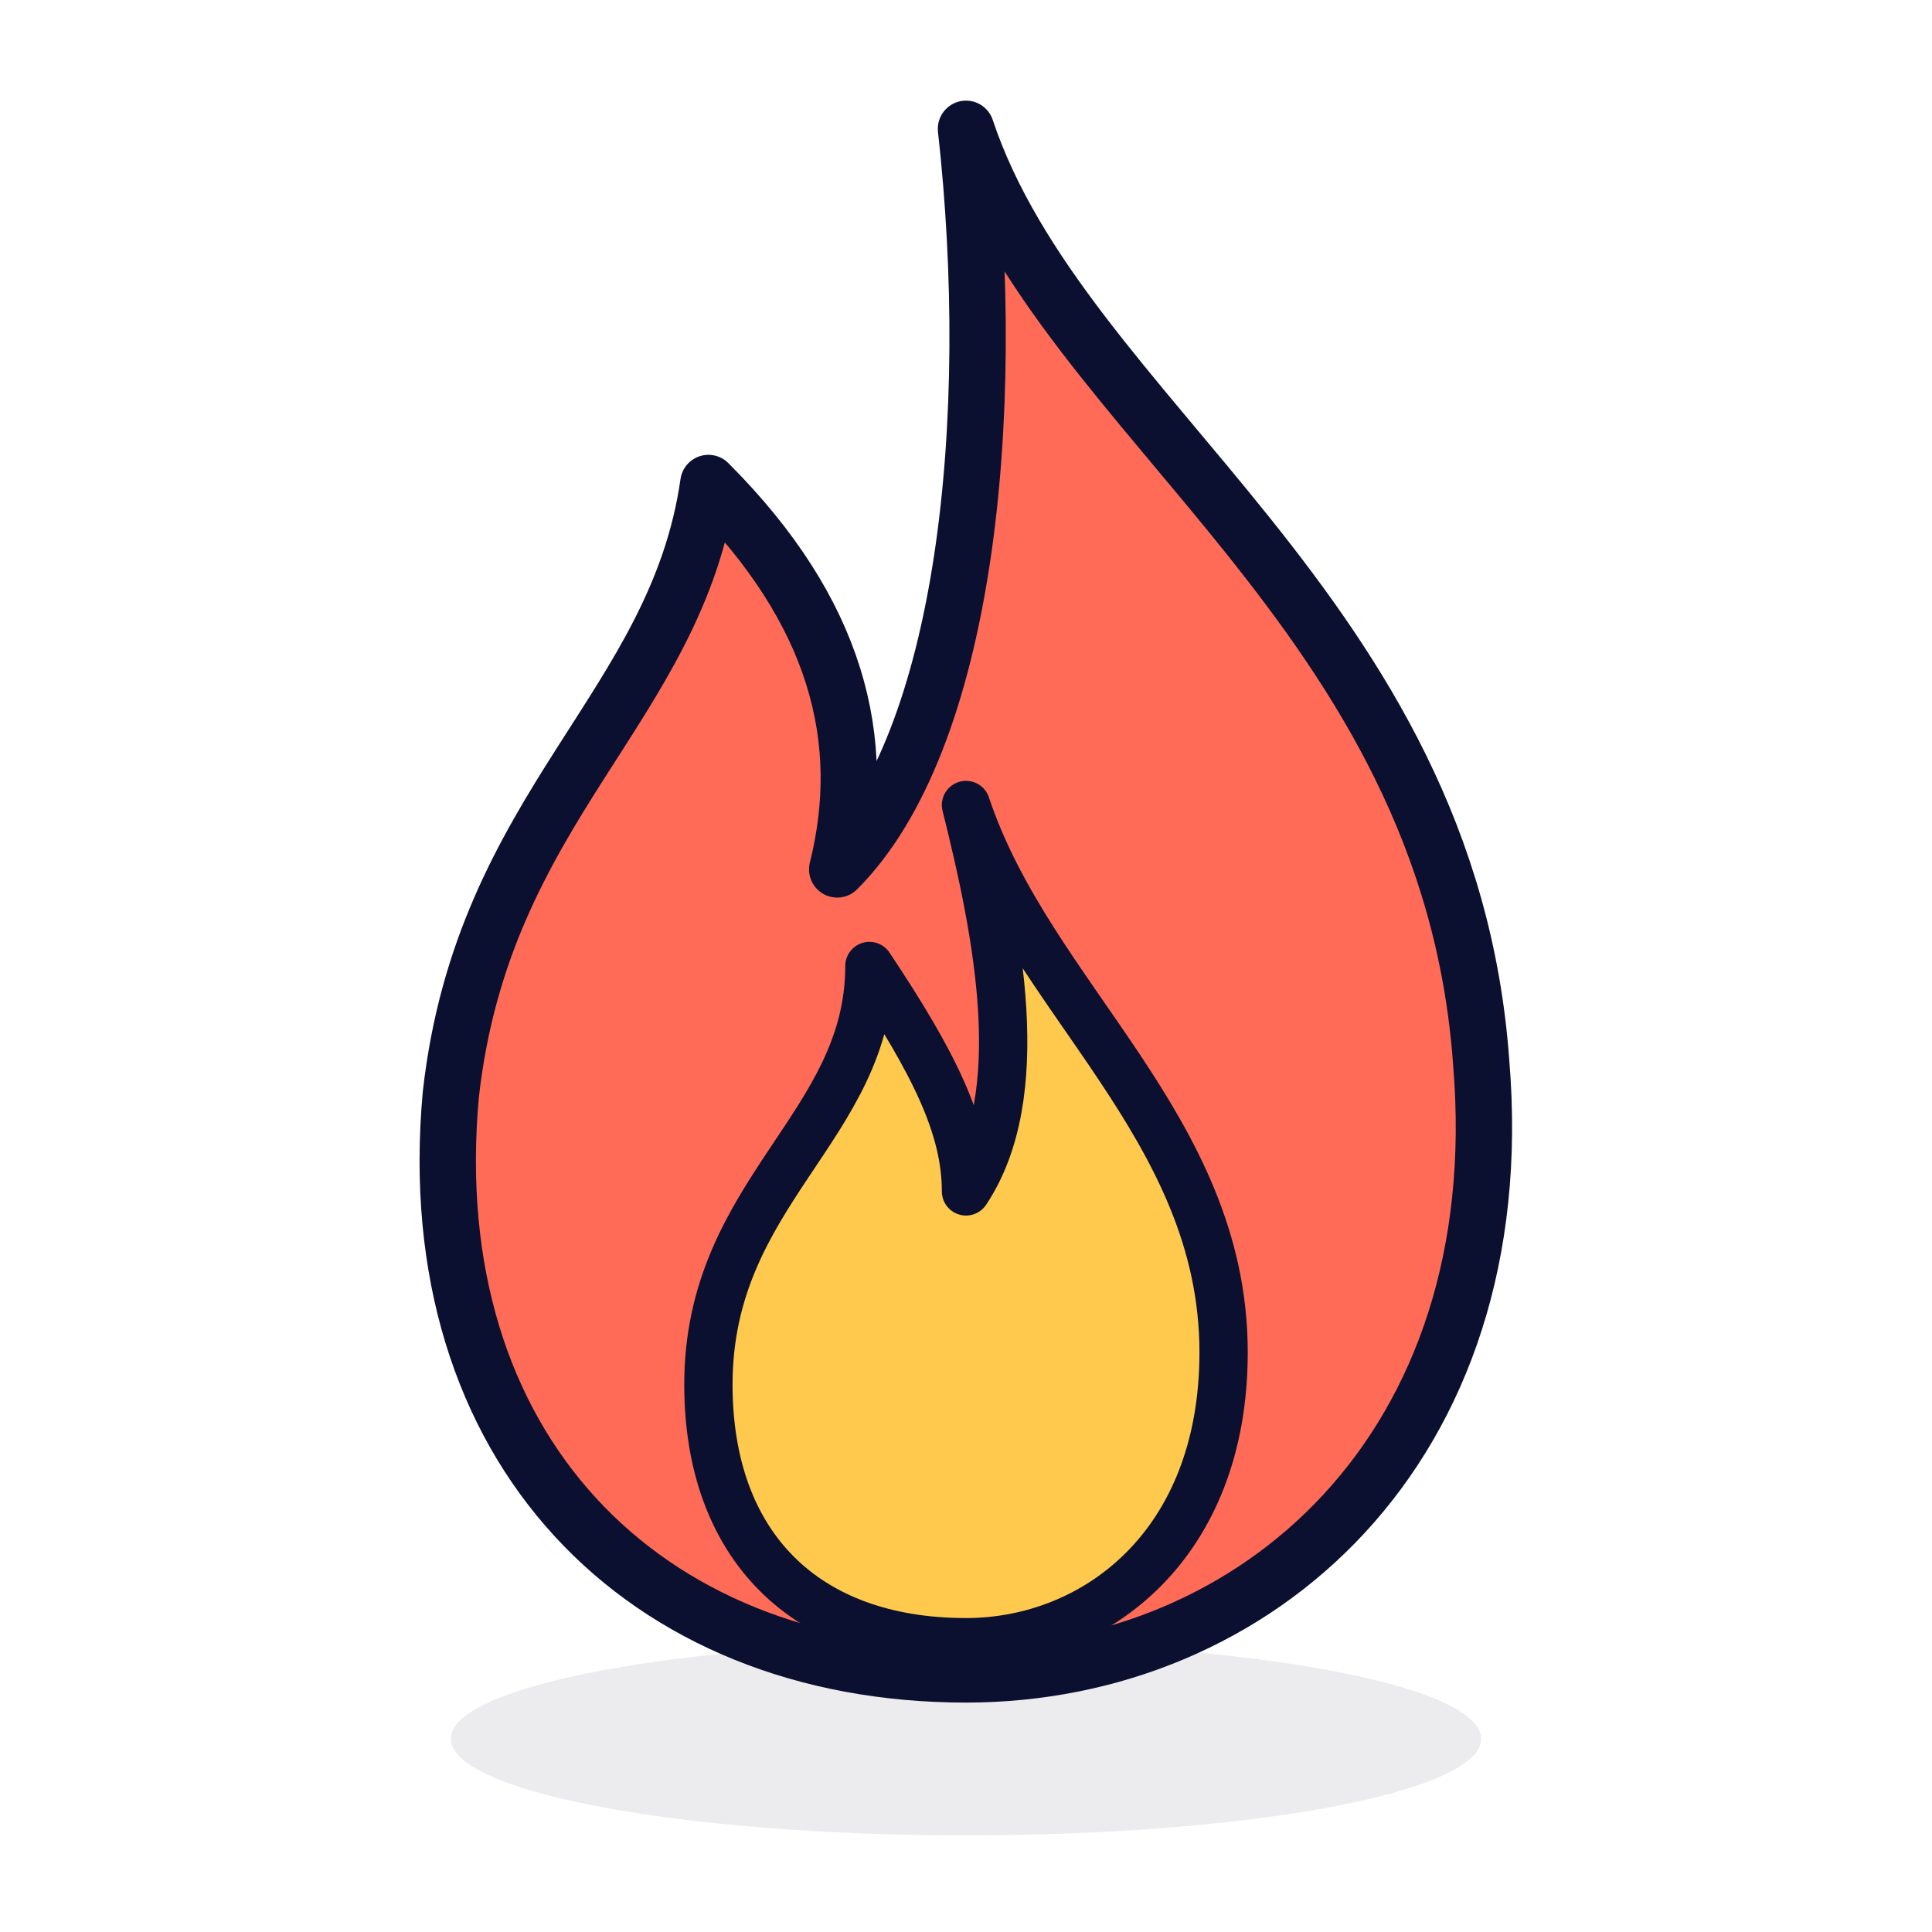
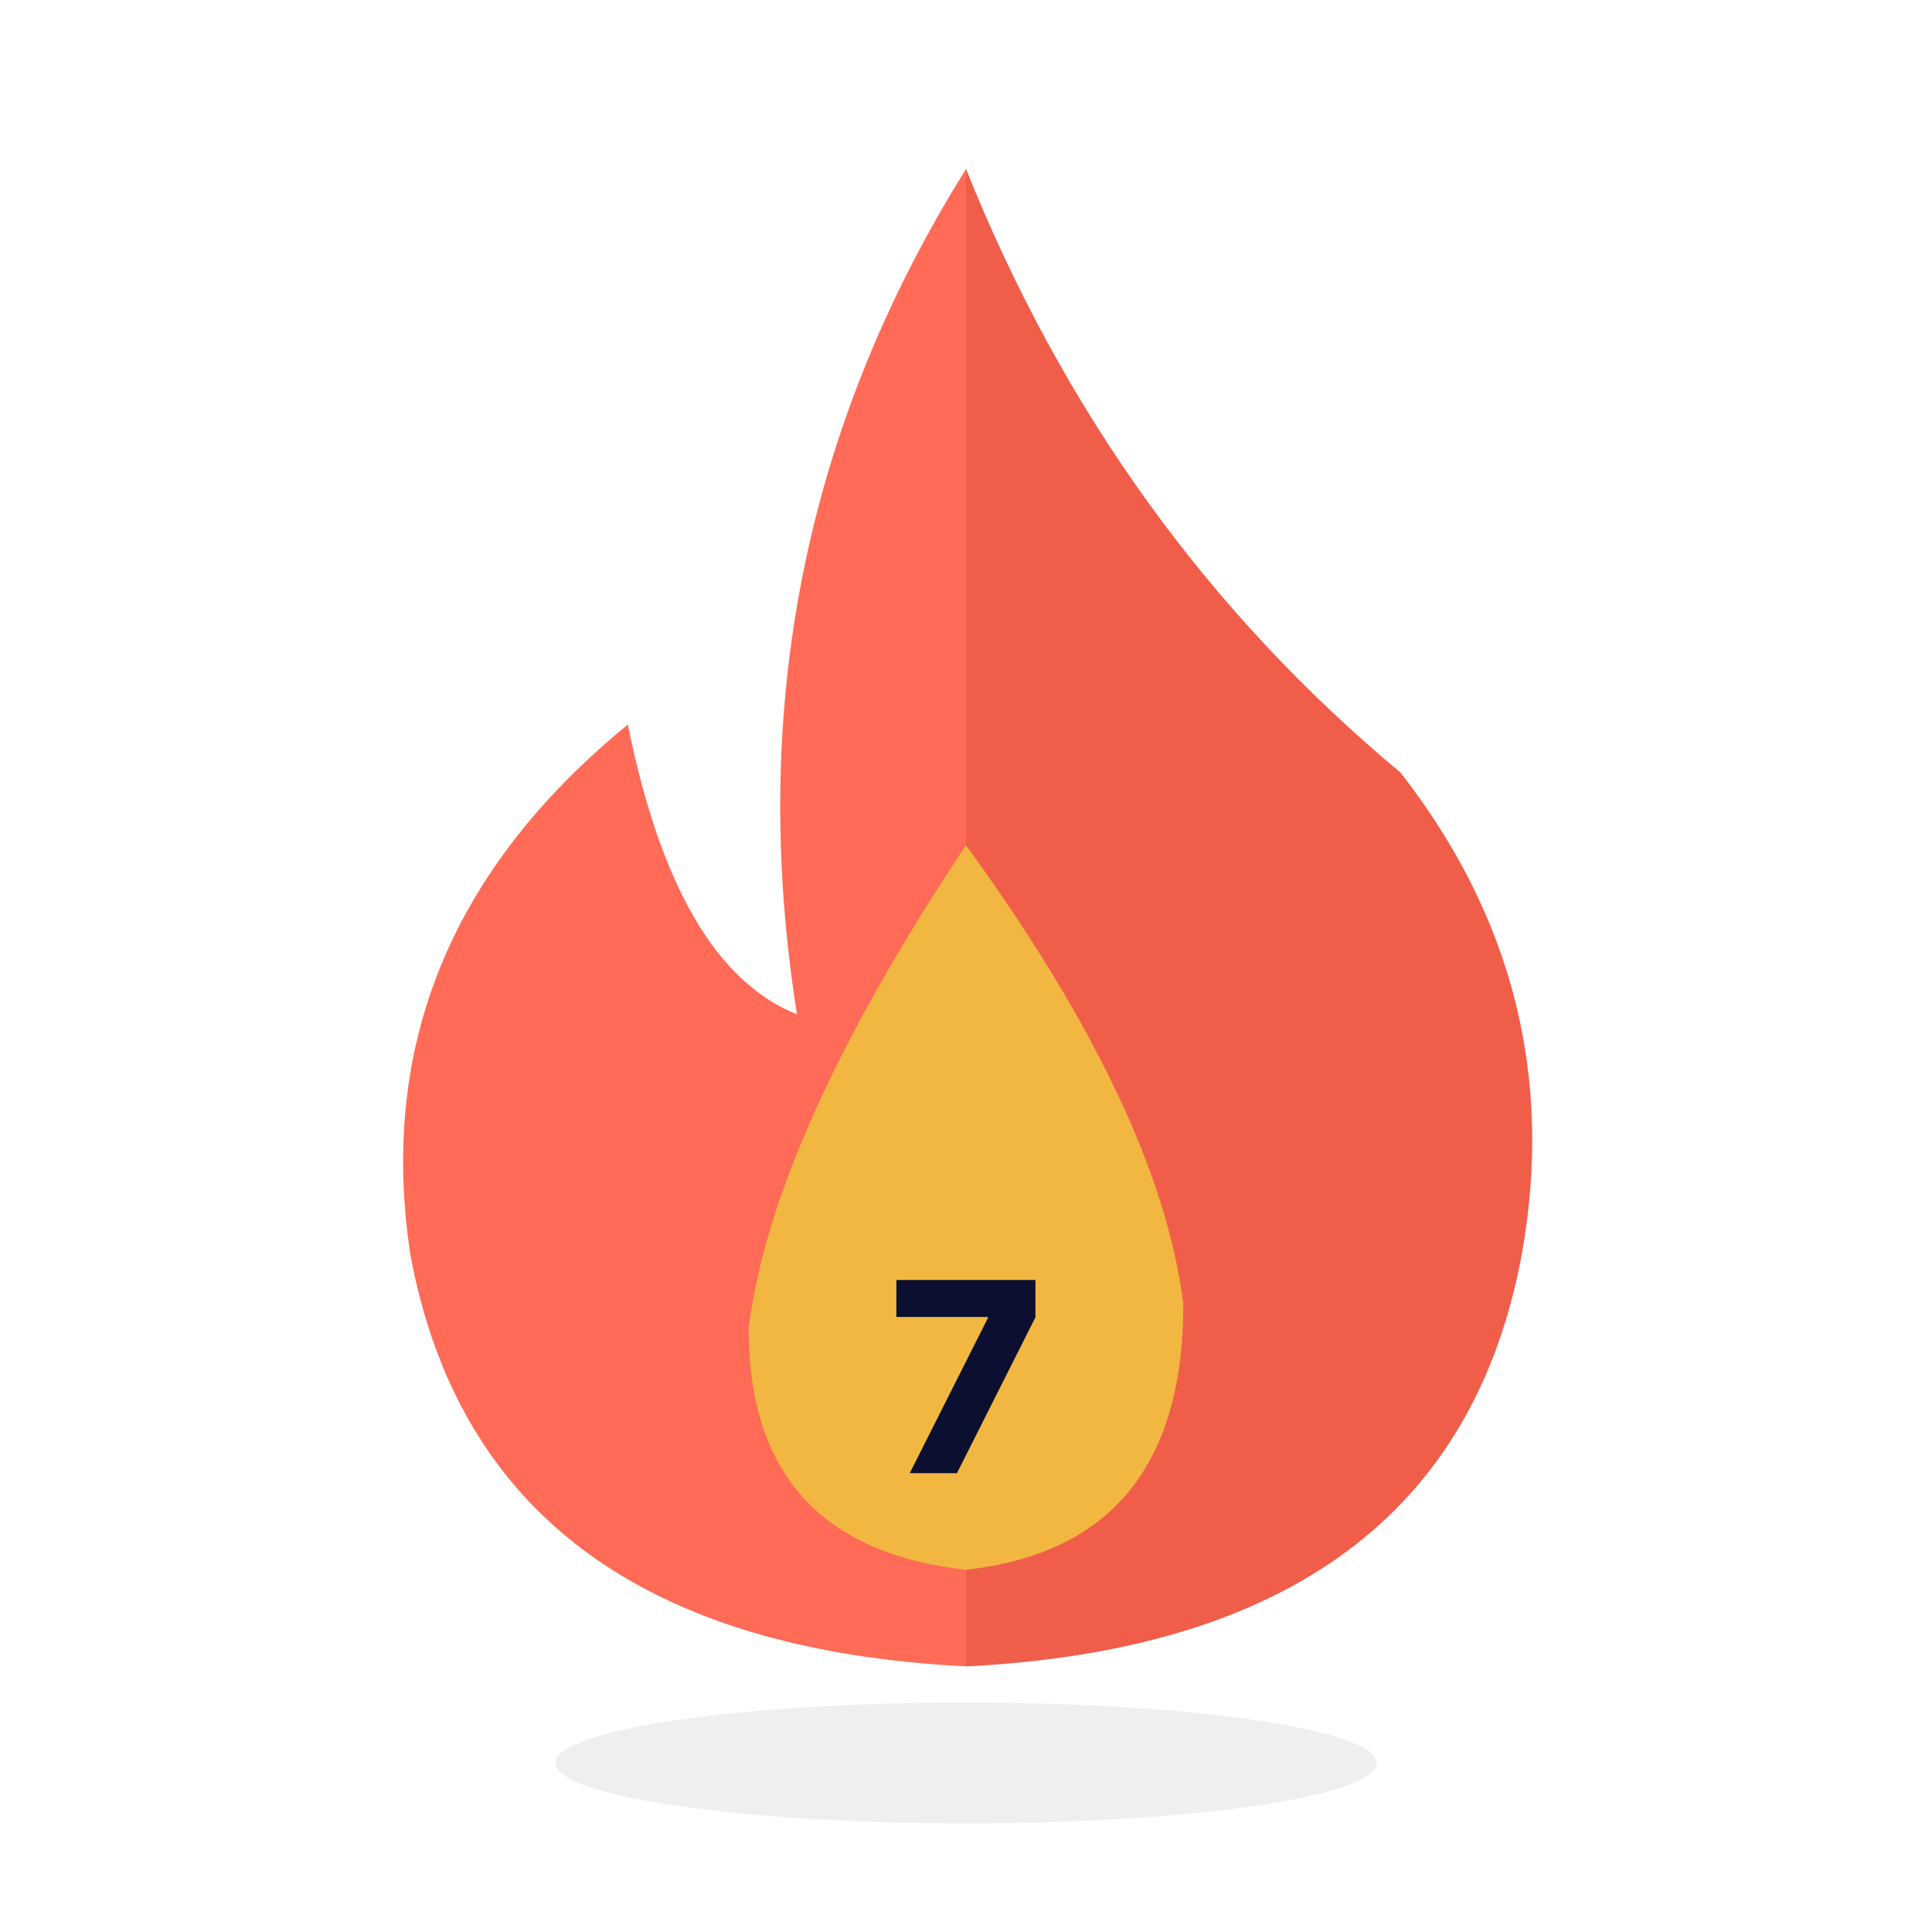
- <svg xmlns="http://www.w3.org/2000/svg" viewBox="0 0 120 120" width="120" height="120" fill="none">
-   <ellipse cx="60" cy="108" rx="32" ry="6" fill="#0B1030" opacity=".08" />
-   <path d="M60 8 C66 26 90 38 92 66 C94 90 78 104 60 104 C40 104 26 90 28 68 C30 50 42 44 44 30 C52 38 54 46 52 54 C60 46 62 26 60 8 Z" fill="#FF6B57" stroke="#0B1030" stroke-width="3.5" stroke-linejoin="round" stroke-linecap="round" />
-   <path d="M60 50 C64 62 76 70 76 84 C76 96 68 102 60 102 C50 102 44 96 44 86 C44 74 54 70 54 60 C58 66 60 70 60 74 C64 68 62 58 60 50 Z" fill="#FFC94D" stroke="#0B1030" stroke-width="3" stroke-linejoin="round" stroke-linecap="round" />
+ <svg xmlns="http://www.w3.org/2000/svg" viewBox="0 0 160 160" width="160" height="160" fill="none">
+   <ellipse cx="80.0" cy="146.0" rx="34" ry="5" fill="#0B1030" opacity=".07" />
+   <path d="M80 14 Q92 44 116 64 Q130 82 126 104 Q120 136 80 138 Q40 136 34 104 Q30 78 52 60 Q56 80 66 84 Q60 46 80 14 Z" fill="#FF6B57" />
+   <path d="M80 14 Q92 44 116 64 Q130 82 126 104 Q120 136 80 138 Z" fill="#D94A38" opacity=".4" />
+   <path d="M80 70 Q96 92 98 108 Q98 128 80 130 Q62 128 62 110 Q64 94 80 70 Z" fill="#F2B740" />
+   <text x="80" y="122" font-family="Inter, Onest, sans-serif" font-size="22" font-weight="800" fill="#0B1030" text-anchor="middle">7</text>
</svg>
